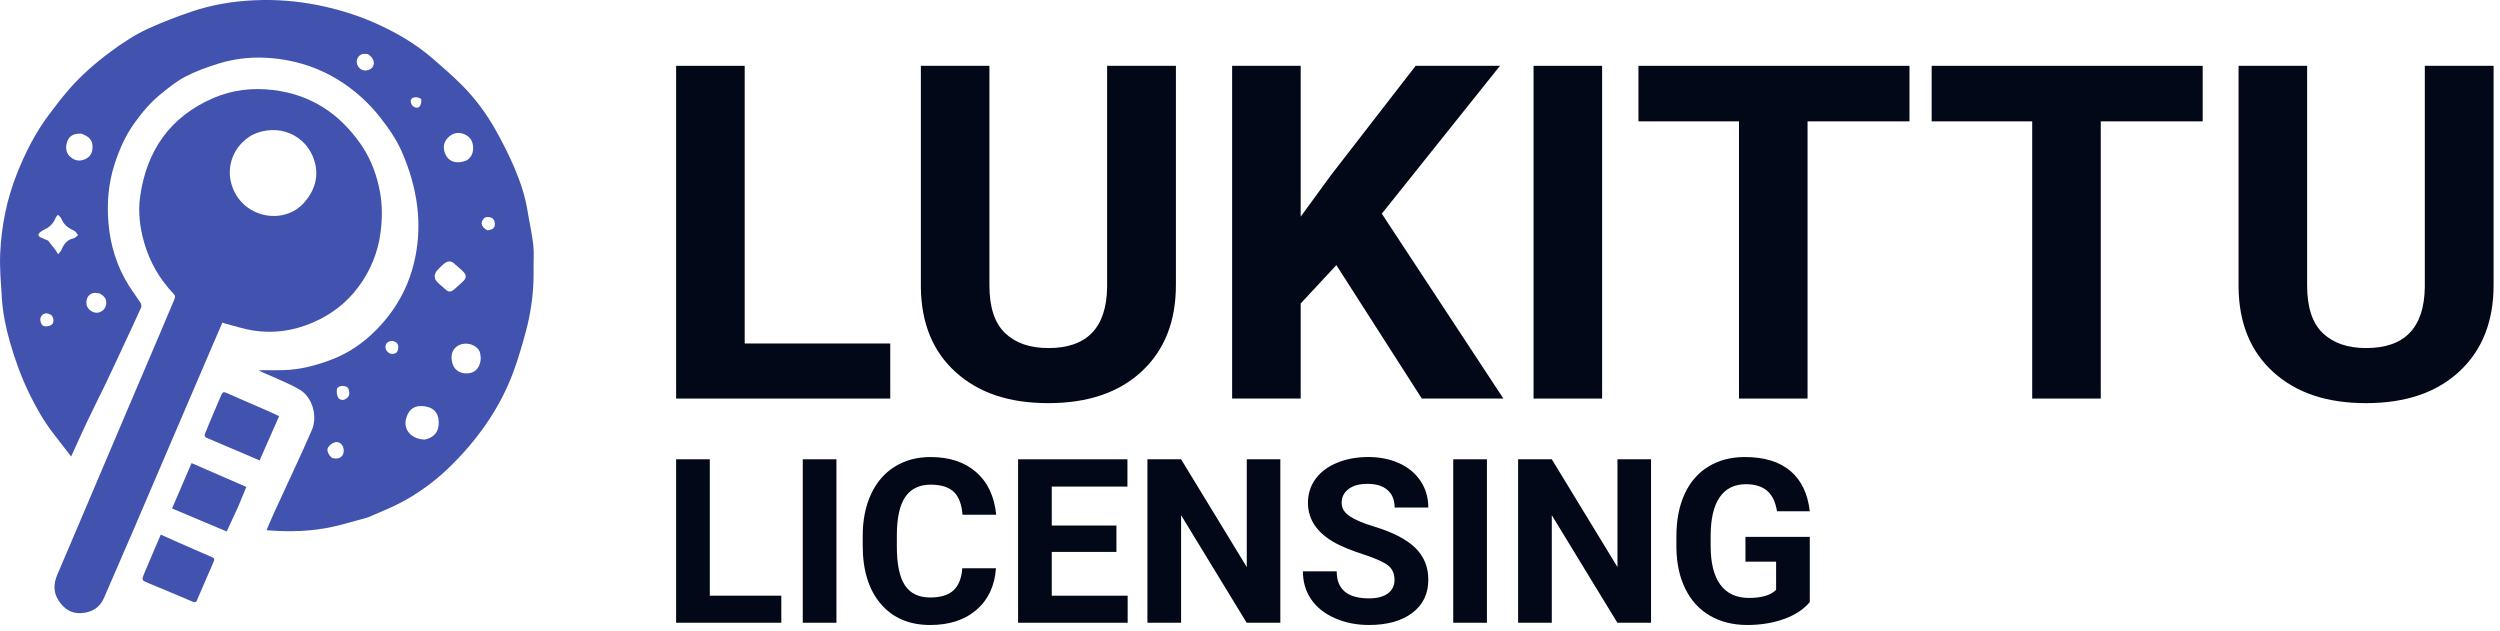
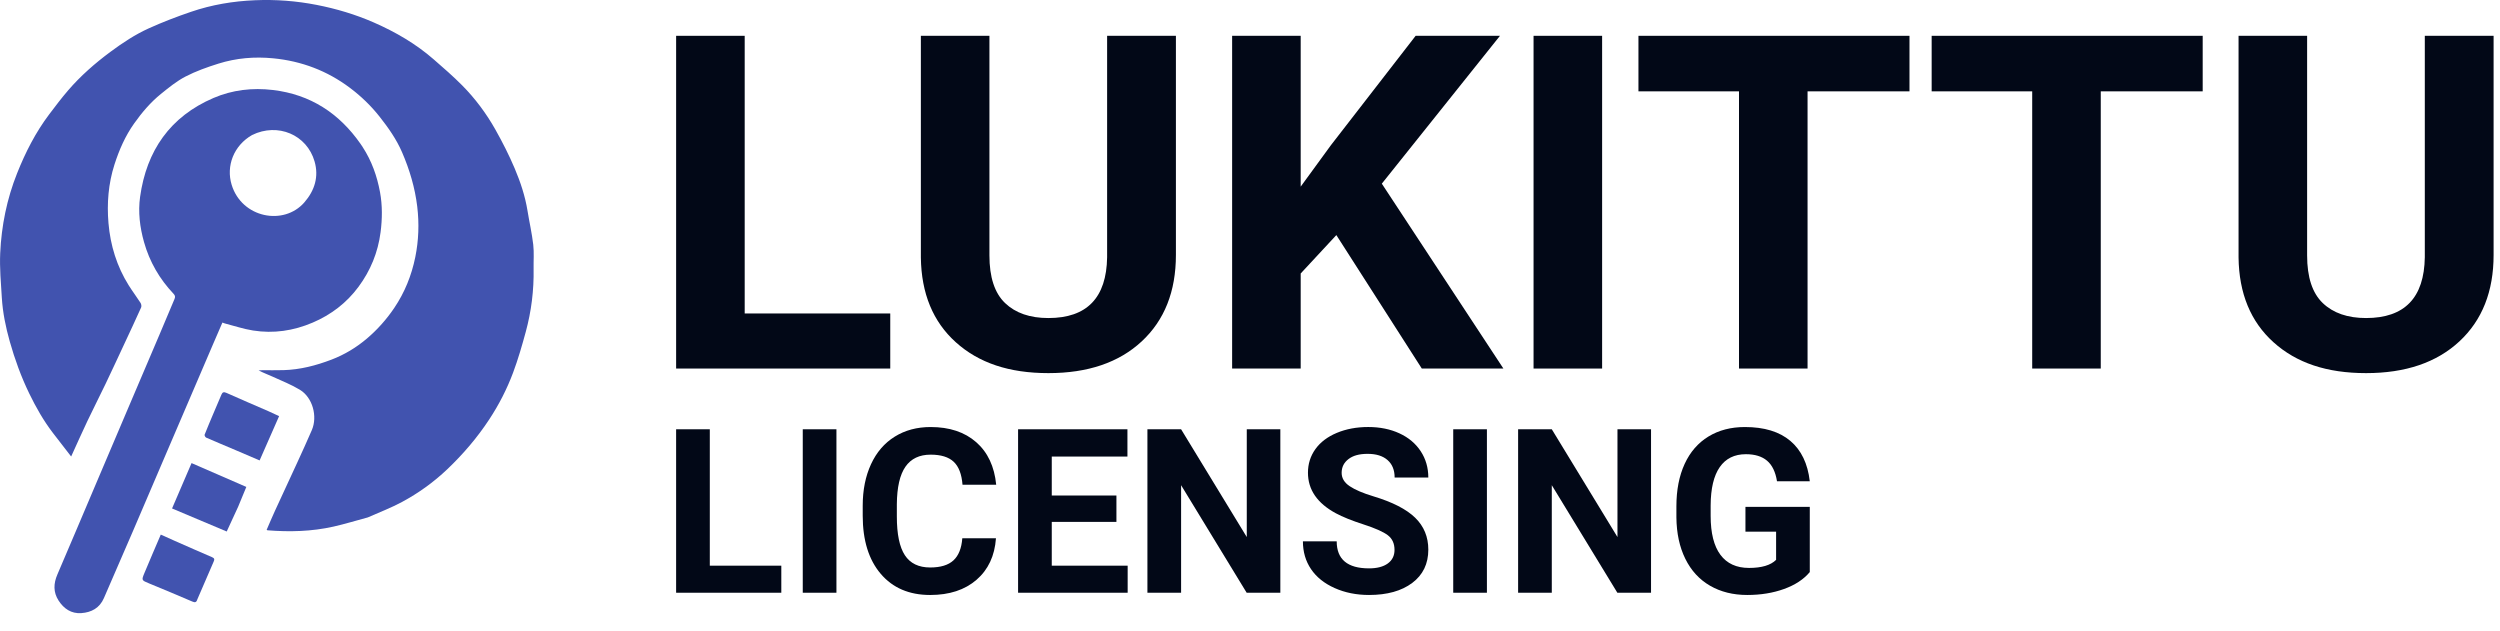
<svg xmlns="http://www.w3.org/2000/svg" id="Layer_1" viewBox="0 0 2718.34 685.88">
  <defs>
    <style>.cls-1{fill:#4153af;}.cls-2{fill:#020817;}</style>
  </defs>
  <g>
    <path class="cls-1" d="m399.89,562.62c-12.67,3.4-24.9,7.19-37.35,9.99-23.63,5.31-47.62,5.94-71.7,4-.13-.01-.25-.13-.9-.51,2.98-6.84,5.89-13.81,9.04-20.67,8.08-17.63,16.31-35.19,24.39-52.81,5.32-11.61,10.64-23.22,15.69-34.94,6.45-14.99.83-35.5-12.94-43.84-9.33-5.66-19.67-9.69-29.64-14.26-5.01-2.29-10.21-4.15-15.29-6.86,1.35-.06,2.7-.17,4.05-.17,7.76-.03,15.52.14,23.27-.09,17.97-.55,35.08-4.99,51.81-11.37,14.3-5.45,27.24-13.27,38.75-23.07,11.28-9.61,21.2-20.72,29.56-33.1,11.41-16.88,18.88-35.46,22.92-55.31,3.7-18.17,4.34-36.62,2.12-55.05-2.47-20.48-8.33-40.12-16.49-59-6.09-14.11-14.91-26.62-24.41-38.67-9.4-11.93-20.26-22.36-32.38-31.45-24.69-18.51-52.43-29-83.18-32.02-20.38-2-40.33-.33-59.74,5.78-12.19,3.83-24.41,8.16-35.72,14.01-9.6,4.96-18.23,12.03-26.71,18.88-11.33,9.14-20.72,20.24-29.14,32.09-9.71,13.66-16.34,28.84-21.44,44.74-6.65,20.77-8.34,42.2-6.51,63.69,2.05,24.12,9.05,46.99,22.03,67.7,4.06,6.48,8.7,12.59,12.83,19.02.83,1.3,1.24,3.65.65,4.98-6.02,13.42-12.27,26.74-18.49,40.07-6.68,14.32-13.31,28.66-20.13,42.91-6.54,13.65-13.43,27.13-19.93,40.8-5.83,12.27-11.33,24.69-17.54,38.28-7-9.05-13.54-17.38-19.97-25.81-10.12-13.27-18.33-27.71-25.59-42.69-8.83-18.2-15.71-37.16-21.21-56.62-4.41-15.62-7.65-31.47-8.63-47.67-.97-16.07-2.47-32.22-1.75-48.24,1.35-29.89,7.25-59.05,18.39-86.97,9.09-22.79,20.14-44.53,34.99-64.17,6.63-8.77,13.27-17.57,20.44-25.9,13.64-15.84,29.27-29.52,46.08-41.97,13.19-9.77,26.84-18.82,41.74-25.55,14.98-6.76,30.39-12.68,45.96-17.97C230.23,5.14,253.42,1.26,277.19.26c22.64-.96,44.94.74,67.14,5.07,21.43,4.18,42.21,10.4,62.18,19.14,23.58,10.32,45.7,23.18,65.17,40.18,10.45,9.12,20.97,18.21,30.72,28.04,14.23,14.35,26.31,30.56,36.22,48.15,7.75,13.76,14.95,27.93,21.1,42.47,6.21,14.68,11.27,29.89,13.85,45.78,2,12.34,4.81,24.58,6.25,36.98,1,8.64.22,17.47.38,26.21.41,23.23-2.43,46.1-8.5,68.47-4.07,14.99-8.4,29.98-13.83,44.51-6.68,17.87-15.4,34.84-25.94,50.85-13.04,19.8-28.28,37.63-45.45,53.99-14.86,14.16-31.33,25.99-49.25,35.65-11.89,6.41-24.62,11.26-37.33,16.86m62.29-84.68c8.35-2,13.88-6.68,14.74-15.68,1.05-11.01-3.67-18.48-14.27-20.33-10.67-1.87-18.24,2.13-21.18,13.61-3.08,11.99,6.2,22.26,20.71,22.41m60.57-88.62c-.46-2.55-.35-5.39-1.48-7.6-3.69-7.19-14.31-10.17-21.97-6.53-8.12,3.87-9.77,11.84-7.23,20.33,2.33,7.8,9.72,11.48,18.26,10.26,7.21-1.03,12.11-7.16,12.43-16.47m-14.98-215.12c5.11-3.59,7-8.49,6.61-14.69-.41-6.55-3.72-11.05-9.39-13.5-5.83-2.52-11.72-1.83-16.64,2.51-4.52,3.98-6.73,9.1-5.41,15.16,2.55,11.7,12.79,15.84,24.83,10.52M52.26,261.6c2.54,3.22,5.14,6.4,7.61,9.68,1.23,1.64,2.23,3.46,3.33,5.2,1.3-1.74,3.02-3.3,3.83-5.24,2.54-6.04,6.03-10.68,12.98-12.07,1.78-.36,3.25-2.31,4.86-3.52-1.39-1.63-2.47-3.95-4.23-4.76-5.38-2.47-10.08-5.49-12.87-10.91-.66-1.28-1.24-2.63-2.08-3.8-.71-.99-1.74-1.75-2.62-2.61-.79.9-1.87,1.68-2.31,2.73-2.35,5.68-5.86,10.19-11.6,12.82-1.96.9-3.83,2.08-5.54,3.39-.91.7-1.99,2.01-1.9,2.95.08.96,1.34,2.11,2.36,2.63,2.45,1.24,5.06,2.15,8.18,3.5m423.13,32.34c-3.64,4.44-3.67,9.04.36,13.09,2.95,2.96,6.37,5.45,9.44,8.3,3.08,2.86,5.89,1.62,8.46-.48,3.24-2.65,6.25-5.58,9.33-8.42,4.44-4.1,4.66-7.11.39-11.39-3.06-3.07-6.55-5.71-9.74-8.66-3.26-3.01-6.77-2.51-9.89-.31-2.93,2.07-5.35,4.86-8.35,7.87M88.59,145.38c-9.1-.68-14.64,3.03-16.28,11.32-1.04,5.26.02,10.22,4.18,13.91,4.94,4.38,10.61,5.13,16.6,2.22,5.08-2.47,7.37-6.69,7.51-12.27.19-7.68-2.84-11.79-12-15.18m19.7,173.75c-8.97-2.54-15.15,2.46-14.25,11.55.58,5.92,8.01,10.86,13.62,9.03,4.66-1.52,7.25-4.69,7.82-9.32.65-5.18-2.13-8.68-7.19-11.26M399.86,58.81c-.72-.04-1.45-.04-2.17-.14-4.49-.62-7.55,1.46-9.24,5.37-1.5,3.48.26,8.48,3.36,10.83,3.15,2.38,7.87,2.39,11.23.01,5.57-3.94,4.37-11.6-3.19-16.08m-38.68,439.3c1.27.16,2.55.42,3.82.47,5.53.22,8.92-3.35,8.75-9.15-.16-5.44-4.45-9.81-9.48-8.55-2.82.7-5.83,3.07-7.45,5.54-2.04,3.1.13,8.06,4.36,11.69m18.16-73.5c-.5-4.6-4.46-4.81-7.5-5.01-1.82-.12-5.16,1.78-5.41,3.2-.53,2.99-.26,6.69,1.15,9.3,1.25,2.31,4.45,3.69,7.66,2.07,3.72-1.87,5.45-4.67,4.1-9.56M55.97,342.77c-1.23-.62-2.4-1.52-3.7-1.81-3.57-.82-6.33.65-7.91,3.85-1.46,2.96.4,9.18,3.41,9.82,2.6.55,6.24.07,8.27-1.46,3.01-2.26,2.62-7.27-.08-10.39m474.12-92.32c1.39-.31,2.84-.46,4.16-.97,3.21-1.22,4.17-3.95,3.79-7.01-.45-3.63-2.44-5.99-6.4-6.48-3.31-.4-5.59.85-7.06,3.66-2.07,3.97-.36,7.65,5.51,10.8m-103.42,120.18c-.72.11-1.45.19-2.16.33-3.71.74-5.71,3.44-5.29,7.14.41,3.62,3.78,6.75,7.14,6.74,3.52,0,5.87-1.45,6.44-5.08.84-5.39-.56-7.7-6.12-9.13m21.34-256.26c2.69,3.14,6.82,3.82,8.74.75,1.3-2.08,2.01-6.62.84-7.67-1.79-1.6-5.78-2.15-8.2-1.31-3.33,1.16-3.45,4.55-1.39,8.23Z" />
    <path class="cls-1" d="m394.31,159.85c9.91,15.23,15.72,31.79,18.91,49.17,2.64,14.35,2.47,28.9.6,43.44-2.82,21.94-10.91,41.7-24.02,59.42-13.01,17.58-29.79,30.34-49.87,38.92-20.83,8.9-42.48,12.11-64.81,8.57-10.39-1.65-20.5-5.06-30.73-7.7-.8-.21-1.57-.56-2.57-.93-3.53,8.17-6.98,16.1-10.39,24.05-16.85,39.27-33.69,78.53-50.52,117.81-12.21,28.49-24.35,57.01-36.6,85.48-10.37,24.08-20.92,48.09-31.29,72.18-4.69,10.9-13.64,15.65-24.68,16.41-10.83.74-18.95-4.79-24.67-13.69-5.84-9.08-5.51-18.47-1.31-28.24,14.43-33.61,28.65-67.31,42.96-100.97,11.06-26.02,22.11-52.04,33.19-78.05,11.71-27.5,23.46-54.98,35.16-82.49,5.39-12.68,10.63-25.42,16.06-38.08.99-2.32.8-3.78-1.03-5.71-15.26-16.11-26.08-34.81-32.1-56.2-4.54-16.12-6.57-32.67-4.27-49.21,7-50.26,32.69-87.29,79.92-107.54,20.44-8.76,42.22-11.29,64.52-8.63,40.79,4.86,71.92,25.23,95.2,58.49.75,1.07,1.47,2.17,2.37,3.53m-120.16-13.11c-20.23,11.53-28.48,33.89-22.31,54.12,11.02,36.16,56.7,44.88,79.05,19.19,11.32-13.01,15.88-28.02,11.14-44.5-8.38-29.13-39.98-42.43-67.88-28.81Z" />
    <path class="cls-1" d="m231.75,450.27c3.06-7.23,6.07-14.11,8.96-21.05,1.21-2.91,2.62-3.33,5.67-1.96,15.02,6.76,30.19,13.19,45.29,19.77,3.93,1.71,7.79,3.57,11.82,5.43-7.18,16.33-14.11,32.06-21.2,48.18-8.84-3.79-17.55-7.54-26.27-11.25-10.62-4.51-21.29-8.93-31.86-13.56-.9-.39-1.98-2.41-1.68-3.17,2.9-7.42,6.08-14.73,9.27-22.4Z" />
    <path class="cls-1" d="m258.95,550.96c-4.12,8.98-8.13,17.64-12.44,26.97-19.51-8.23-39.12-16.5-59.43-25.06,7.13-16.6,14.12-32.87,21.2-49.33,20.24,8.8,39.92,17.36,59.56,25.91-3.05,7.38-5.91,14.29-8.89,21.52Z" />
    <path class="cls-1" d="m214.56,651.75c-1.03,3.47-2.63,3.56-5.57,2.29-15.54-6.71-31.17-13.2-46.82-19.65-8.22-3.39-8.44-3.37-5.2-11.17,5.76-13.89,11.77-27.68,17.85-41.94,5.32,2.39,10.27,4.66,15.25,6.85,13.49,5.94,26.97,11.92,40.52,17.71,2.82,1.2,2.75,2.52,1.67,4.96-5.95,13.51-11.76,27.08-17.7,40.95Z" />
  </g>
  <g>
-     <path class="cls-2" d="m809.72,373.49h158.29v59.88h-232.83V71.58h74.55v301.91Z" />
-     <path class="cls-2" d="m1278.61,71.58v238.3c0,39.59-12.39,70.9-37.15,93.93-24.77,23.03-58.6,34.54-101.51,34.54s-75.79-11.18-100.64-33.55c-24.85-22.36-37.52-53.09-38.02-92.19V71.58h74.55v238.79c0,23.69,5.67,40.96,17.02,51.81,11.34,10.85,27.04,16.28,47.09,16.28,41.91,0,63.2-22.03,63.86-66.1V71.58h74.79Z" />
-     <path class="cls-2" d="m1453.05,288.25l-38.76,41.75v103.37h-74.55V71.58h74.55v164l32.8-44.98,92.19-119.02h91.69l-128.47,160.77,132.19,201.02h-88.71l-92.93-145.12Z" />
-     <path class="cls-2" d="m1742.04,433.37h-74.55V71.58h74.55v361.79Z" />
-     <path class="cls-2" d="m2076.25,131.96h-110.83v301.41h-74.54V131.96h-109.33v-60.38h294.7v60.38Z" />
-     <path class="cls-2" d="m2395.06,131.96h-110.83v301.41h-74.54V131.96h-109.33v-60.38h294.7v60.38Z" />
-     <path class="cls-2" d="m2711.38,71.58v238.3c0,39.59-12.39,70.9-37.15,93.93-24.77,23.03-58.6,34.54-101.51,34.54s-75.79-11.18-100.64-33.55c-24.85-22.36-37.52-53.09-38.02-92.19V71.58h74.55v238.79c0,23.69,5.67,40.96,17.02,51.81,11.34,10.85,27.04,16.28,47.09,16.28,41.91,0,63.2-22.03,63.86-66.1V71.58h74.79Z" />
+     <g>
+       <path class="cls-2" d="m809.72,340.85h158.29v59.88h-232.83V38.94h74.55v301.91Z" />
+       <path class="cls-2" d="m1278.61,38.94v238.3c0,39.59-12.39,70.9-37.15,93.93-24.77,23.03-58.6,34.54-101.51,34.54s-75.79-11.18-100.64-33.55c-24.85-22.36-37.52-53.09-38.02-92.19V38.94h74.55v238.79c0,23.69,5.67,40.96,17.02,51.81,11.34,10.85,27.04,16.28,47.09,16.28,41.91,0,63.2-22.03,63.86-66.1V38.94h74.79Z" />
+       <path class="cls-2" d="m1453.05,255.62l-38.76,41.75v103.37h-74.55V38.94h74.55v164l32.8-44.98,92.19-119.02h91.69l-128.47,160.77,132.19,201.02h-88.71l-92.93-145.12Z" />
+       <path class="cls-2" d="m1742.04,400.74h-74.55V38.94h74.55v361.79Z" />
+       <path class="cls-2" d="m2076.25,99.32h-110.83v301.41h-74.54V99.32h-109.33v-60.38h294.7v60.38Z" />
+       <path class="cls-2" d="m2395.06,99.32h-110.83v301.41h-74.54V99.32h-109.33v-60.38h294.7v60.38Z" />
+       <path class="cls-2" d="m2711.38,38.94v238.3c0,39.59-12.39,70.9-37.15,93.93-24.77,23.03-58.6,34.54-101.51,34.54s-75.79-11.18-100.64-33.55c-24.85-22.36-37.52-53.09-38.02-92.19V38.94h74.55v238.79c0,23.69,5.67,40.96,17.02,51.81,11.34,10.85,27.04,16.28,47.09,16.28,41.91,0,63.2-22.03,63.86-66.1V38.94h74.79Z" />
+     </g>
+     <g>
+       <path class="cls-2" d="m771.79,615.08h77.76v29.42h-114.38v-177.73h36.62v148.32Z" />
+       <path class="cls-2" d="m909.49,644.5h-36.62v-177.73h36.62v177.73Z" />
+       <path class="cls-2" d="m1082.95,585.3c-1.38,19.12-8.44,34.18-21.18,45.17-12.74,10.99-29.52,16.48-50.35,16.48-22.79,0-40.71-7.67-53.77-23.01-13.06-15.34-19.59-36.4-19.59-63.17v-10.86c0-17.09,3.01-32.14,9.03-45.17,6.02-13.02,14.63-23.01,25.82-29.97,11.19-6.96,24.19-10.44,39-10.44,20.51,0,37.03,5.49,49.56,16.48,12.53,10.99,19.78,26.41,21.73,46.26h-36.62c-.9-11.47-4.09-19.79-9.58-24.96-5.49-5.17-13.85-7.75-25.08-7.75-12.21,0-21.34,4.38-27.41,13.12s-9.18,22.32-9.34,40.71v13.43c0,19.21,2.91,33.25,8.73,42.11,5.82,8.87,14.99,13.31,27.53,13.31,11.31,0,19.75-2.58,25.33-7.75s8.77-13.16,9.58-23.99h36.62Z" />
+       <path class="cls-2" d="m1213.93,567.47h-70.31v47.61h82.52v29.42h-119.14v-177.73h118.9v29.66h-82.28v42.36h70.31v28.69Z" />
+       <path class="cls-2" d="m1392.16,644.5h-36.62l-71.29-116.94v116.94h-36.62v-177.73h36.62l71.41,117.19v-117.19h36.5v177.73Z" />
+       <path class="cls-2" d="m1516.3,597.87c0-6.92-2.44-12.23-7.32-15.93s-13.67-7.61-26.37-11.72-22.75-8.16-30.15-12.15c-20.18-10.9-30.27-25.59-30.27-44.07,0-9.6,2.71-18.17,8.12-25.7,5.41-7.53,13.18-13.41,23.32-17.64,10.13-4.23,21.5-6.35,34.12-6.35s24.01,2.3,33.94,6.9c9.93,4.6,17.64,11.09,23.13,19.47,5.49,8.38,8.24,17.9,8.24,28.56h-36.62c0-8.14-2.56-14.46-7.69-18.98-5.13-4.52-12.33-6.77-21.61-6.77s-15.91,1.89-20.87,5.68c-4.96,3.78-7.45,8.77-7.45,14.95,0,5.78,2.91,10.62,8.73,14.53,5.82,3.91,14.38,7.57,25.7,10.99,20.83,6.27,36.01,14.04,45.53,23.32s14.28,20.83,14.28,34.67c0,15.38-5.82,27.45-17.46,36.19-11.64,8.75-27.3,13.12-47,13.12-13.67,0-26.12-2.5-37.35-7.51-11.23-5-19.8-11.86-25.7-20.57-5.9-8.71-8.85-18.8-8.85-30.27h36.74c0,19.61,11.72,29.42,35.16,29.42,8.71,0,15.5-1.77,20.39-5.31,4.88-3.54,7.32-8.48,7.32-14.83Z" />
+       <path class="cls-2" d="m1616.77,644.5h-36.62v-177.73h36.62v177.73Z" />
+       <path class="cls-2" d="m1795.23,644.5h-36.62l-71.29-116.94v116.94h-36.62v-177.73h36.62l71.41,117.19v-117.19h36.5v177.73Z" />
+       <path class="cls-2" d="m1967.84,622.04c-6.59,7.89-15.91,14.02-27.95,18.37-12.04,4.35-25.39,6.53-40.04,6.53-15.38,0-28.87-3.36-40.47-10.07-11.6-6.71-20.55-16.46-26.86-29.24-6.31-12.78-9.54-27.79-9.71-45.04v-12.08c0-17.74,2.99-33.1,8.97-46.08,5.98-12.98,14.61-22.91,25.88-29.79,11.27-6.88,24.47-10.31,39.61-10.31,21.08,0,37.56,5.03,49.44,15.08,11.88,10.05,18.92,24.68,21.12,43.88h-35.64c-1.63-10.17-5.23-17.62-10.8-22.34-5.58-4.72-13.25-7.08-23.01-7.08-12.45,0-21.93,4.68-28.44,14.04-6.51,9.36-9.81,23.28-9.89,41.75v11.35c0,18.64,3.54,32.71,10.62,42.24s17.46,14.28,31.13,14.28,23.56-2.93,29.42-8.79v-30.64h-33.33v-26.98h69.95v70.92Z" />
+     </g>
  </g>
-   <g>
-     <path class="cls-2" d="m771.79,647.71h77.76v29.42h-114.38v-177.73h36.62v148.32Z" />
-     <path class="cls-2" d="m909.49,677.13h-36.62v-177.73h36.62v177.73Z" />
-     <path class="cls-2" d="m1082.95,617.93c-1.38,19.12-8.44,34.18-21.18,45.17-12.74,10.99-29.52,16.48-50.35,16.48-22.79,0-40.71-7.67-53.77-23.01-13.06-15.34-19.59-36.4-19.59-63.17v-10.86c0-17.09,3.01-32.14,9.03-45.17,6.02-13.02,14.63-23.01,25.82-29.97,11.19-6.96,24.19-10.44,39-10.44,20.51,0,37.03,5.49,49.56,16.48,12.53,10.99,19.78,26.41,21.73,46.26h-36.62c-.9-11.47-4.09-19.79-9.58-24.96-5.49-5.17-13.85-7.75-25.08-7.75-12.21,0-21.34,4.38-27.41,13.12s-9.18,22.32-9.34,40.71v13.43c0,19.21,2.91,33.25,8.73,42.11,5.82,8.87,14.99,13.31,27.53,13.31,11.31,0,19.75-2.58,25.33-7.75s8.77-13.16,9.58-23.99h36.62Z" />
-     <path class="cls-2" d="m1213.93,600.11h-70.31v47.61h82.52v29.42h-119.14v-177.73h118.9v29.66h-82.28v42.36h70.31v28.69Z" />
-     <path class="cls-2" d="m1392.16,677.13h-36.62l-71.29-116.94v116.94h-36.62v-177.73h36.62l71.41,117.19v-117.19h36.5v177.73Z" />
-     <path class="cls-2" d="m1516.3,630.5c0-6.92-2.44-12.23-7.32-15.93s-13.67-7.61-26.37-11.72-22.75-8.16-30.15-12.15c-20.18-10.9-30.27-25.59-30.27-44.07,0-9.6,2.71-18.17,8.12-25.7,5.41-7.53,13.18-13.41,23.32-17.64,10.13-4.23,21.5-6.35,34.12-6.35s24.01,2.3,33.94,6.9c9.93,4.6,17.64,11.09,23.13,19.47,5.49,8.38,8.24,17.9,8.24,28.56h-36.62c0-8.14-2.56-14.46-7.69-18.98-5.13-4.52-12.33-6.77-21.61-6.77s-15.91,1.89-20.87,5.68c-4.96,3.78-7.45,8.77-7.45,14.95,0,5.78,2.91,10.62,8.73,14.53,5.82,3.91,14.38,7.57,25.7,10.99,20.83,6.27,36.01,14.04,45.53,23.32s14.28,20.83,14.28,34.67c0,15.38-5.82,27.45-17.46,36.19-11.64,8.75-27.3,13.12-47,13.12-13.67,0-26.12-2.5-37.35-7.51-11.23-5-19.8-11.86-25.7-20.57-5.9-8.71-8.85-18.8-8.85-30.27h36.74c0,19.61,11.72,29.42,35.16,29.42,8.71,0,15.5-1.77,20.39-5.31,4.88-3.54,7.32-8.48,7.32-14.83Z" />
-     <path class="cls-2" d="m1616.77,677.13h-36.62v-177.73h36.62v177.73Z" />
-     <path class="cls-2" d="m1795.23,677.13h-36.62l-71.29-116.94v116.94h-36.62v-177.73h36.62l71.41,117.19v-117.19h36.5v177.73Z" />
-     <path class="cls-2" d="m1967.84,654.67c-6.59,7.89-15.91,14.02-27.95,18.37-12.04,4.35-25.39,6.53-40.04,6.53-15.38,0-28.87-3.36-40.47-10.07-11.6-6.71-20.55-16.46-26.86-29.24-6.31-12.78-9.54-27.79-9.71-45.04v-12.08c0-17.74,2.99-33.1,8.97-46.08,5.98-12.98,14.61-22.91,25.88-29.79,11.27-6.88,24.47-10.31,39.61-10.31,21.08,0,37.56,5.03,49.44,15.08,11.88,10.05,18.92,24.68,21.12,43.88h-35.64c-1.63-10.17-5.23-17.62-10.8-22.34-5.58-4.72-13.25-7.08-23.01-7.08-12.45,0-21.93,4.68-28.44,14.04-6.51,9.36-9.81,23.28-9.89,41.75v11.35c0,18.64,3.54,32.71,10.62,42.24s17.46,14.28,31.13,14.28,23.56-2.93,29.42-8.79v-30.64h-33.33v-26.98h69.95v70.92Z" />
-   </g>
+   <rect class="cls-1" x="33.67" y="229.13" width="60.28" height="52.44" />
+   <rect class="cls-1" x="65.67" y="135.5" width="41.19" height="45.93" />
+   <rect class="cls-1" x="84.87" y="313.87" width="36.81" height="32" />
+   <rect class="cls-1" x="35.45" y="335.5" width="36.48" height="27.56" />
+   <rect class="cls-1" x="354.27" y="416.99" width="35.56" height="24.5" />
+   <rect class="cls-1" x="415.21" y="368.69" width="23.51" height="21.33" />
+   <rect class="cls-1" x="486.12" y="366.17" width="41.78" height="47.11" />
+   <rect class="cls-1" x="464.34" y="273.73" width="61.78" height="61.78" />
+   <rect class="cls-1" x="516.34" y="233.59" width="33.33" height="30.36" />
+   <rect class="cls-1" x="477.07" y="135.5" width="49.05" height="49.05" />
+   <rect class="cls-1" x="440.88" y="96.83" width="28.84" height="28.84" />
+   <rect class="cls-1" x="372.97" y="50.17" width="44.26" height="33.33" />
+   <rect class="cls-1" x="429.23" y="432.39" width="53.33" height="48.27" />
+   <rect class="cls-1" x="343.88" y="474.17" width="45.94" height="32.44" />
</svg>
